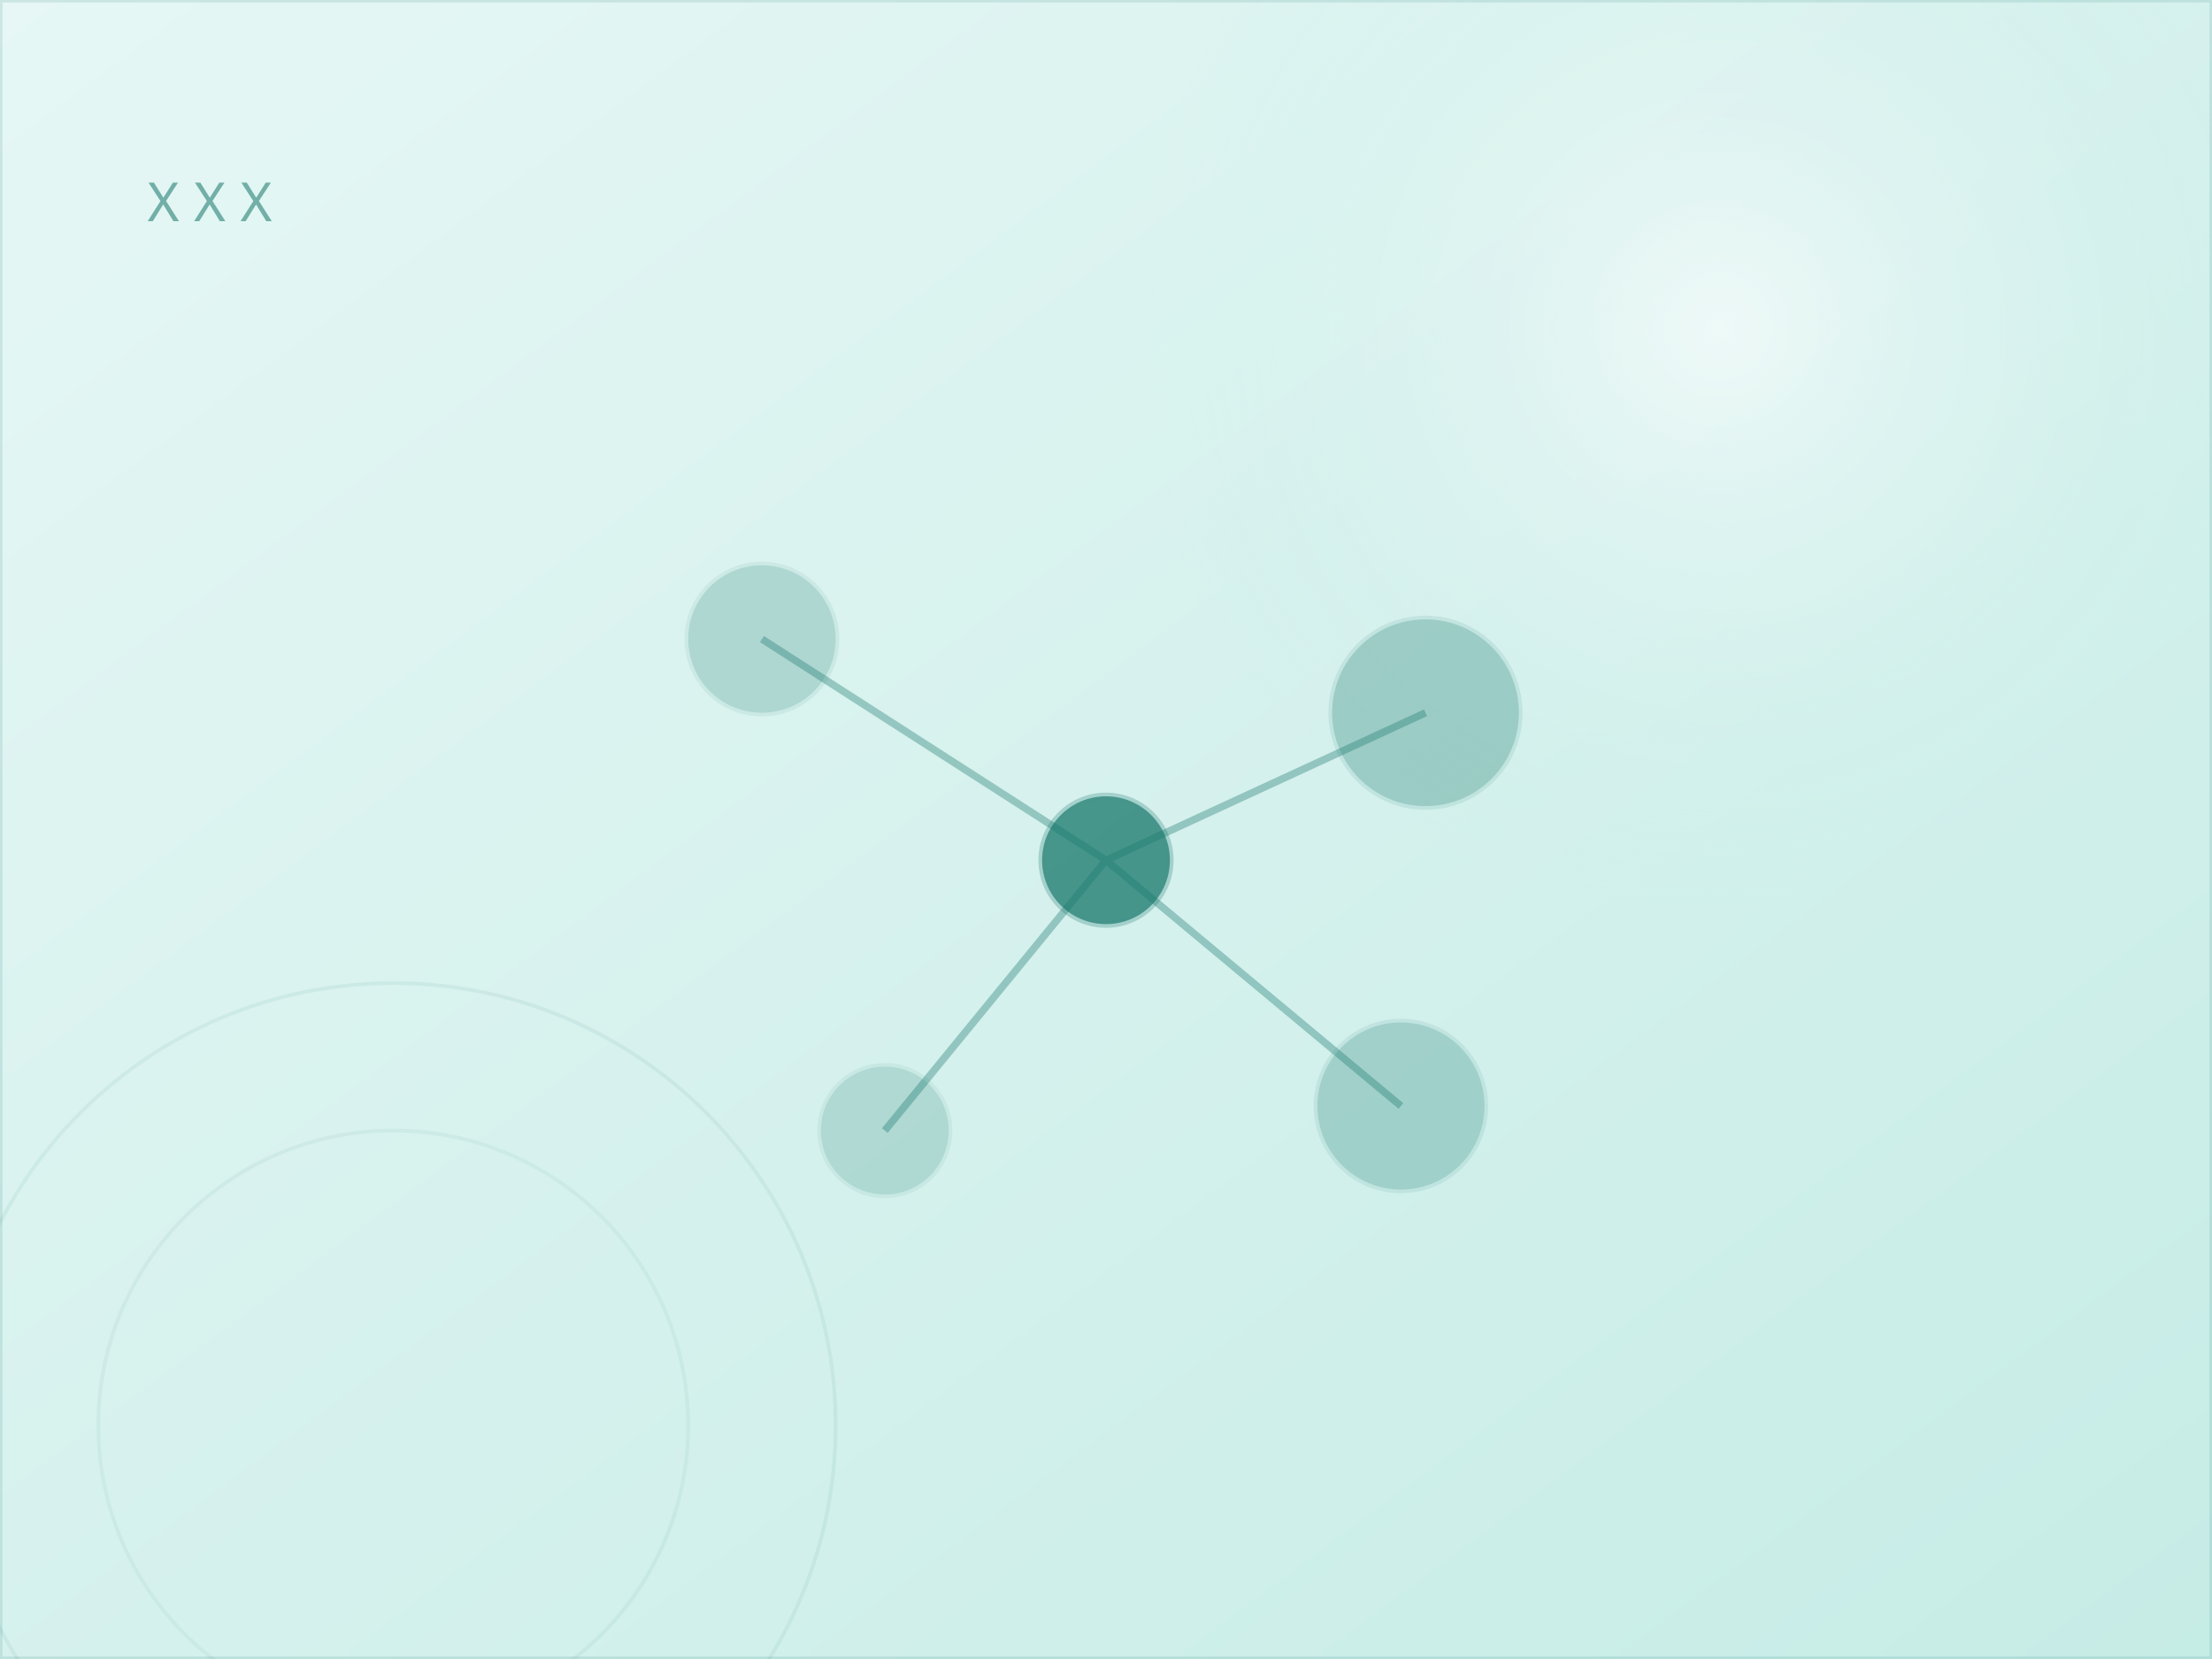
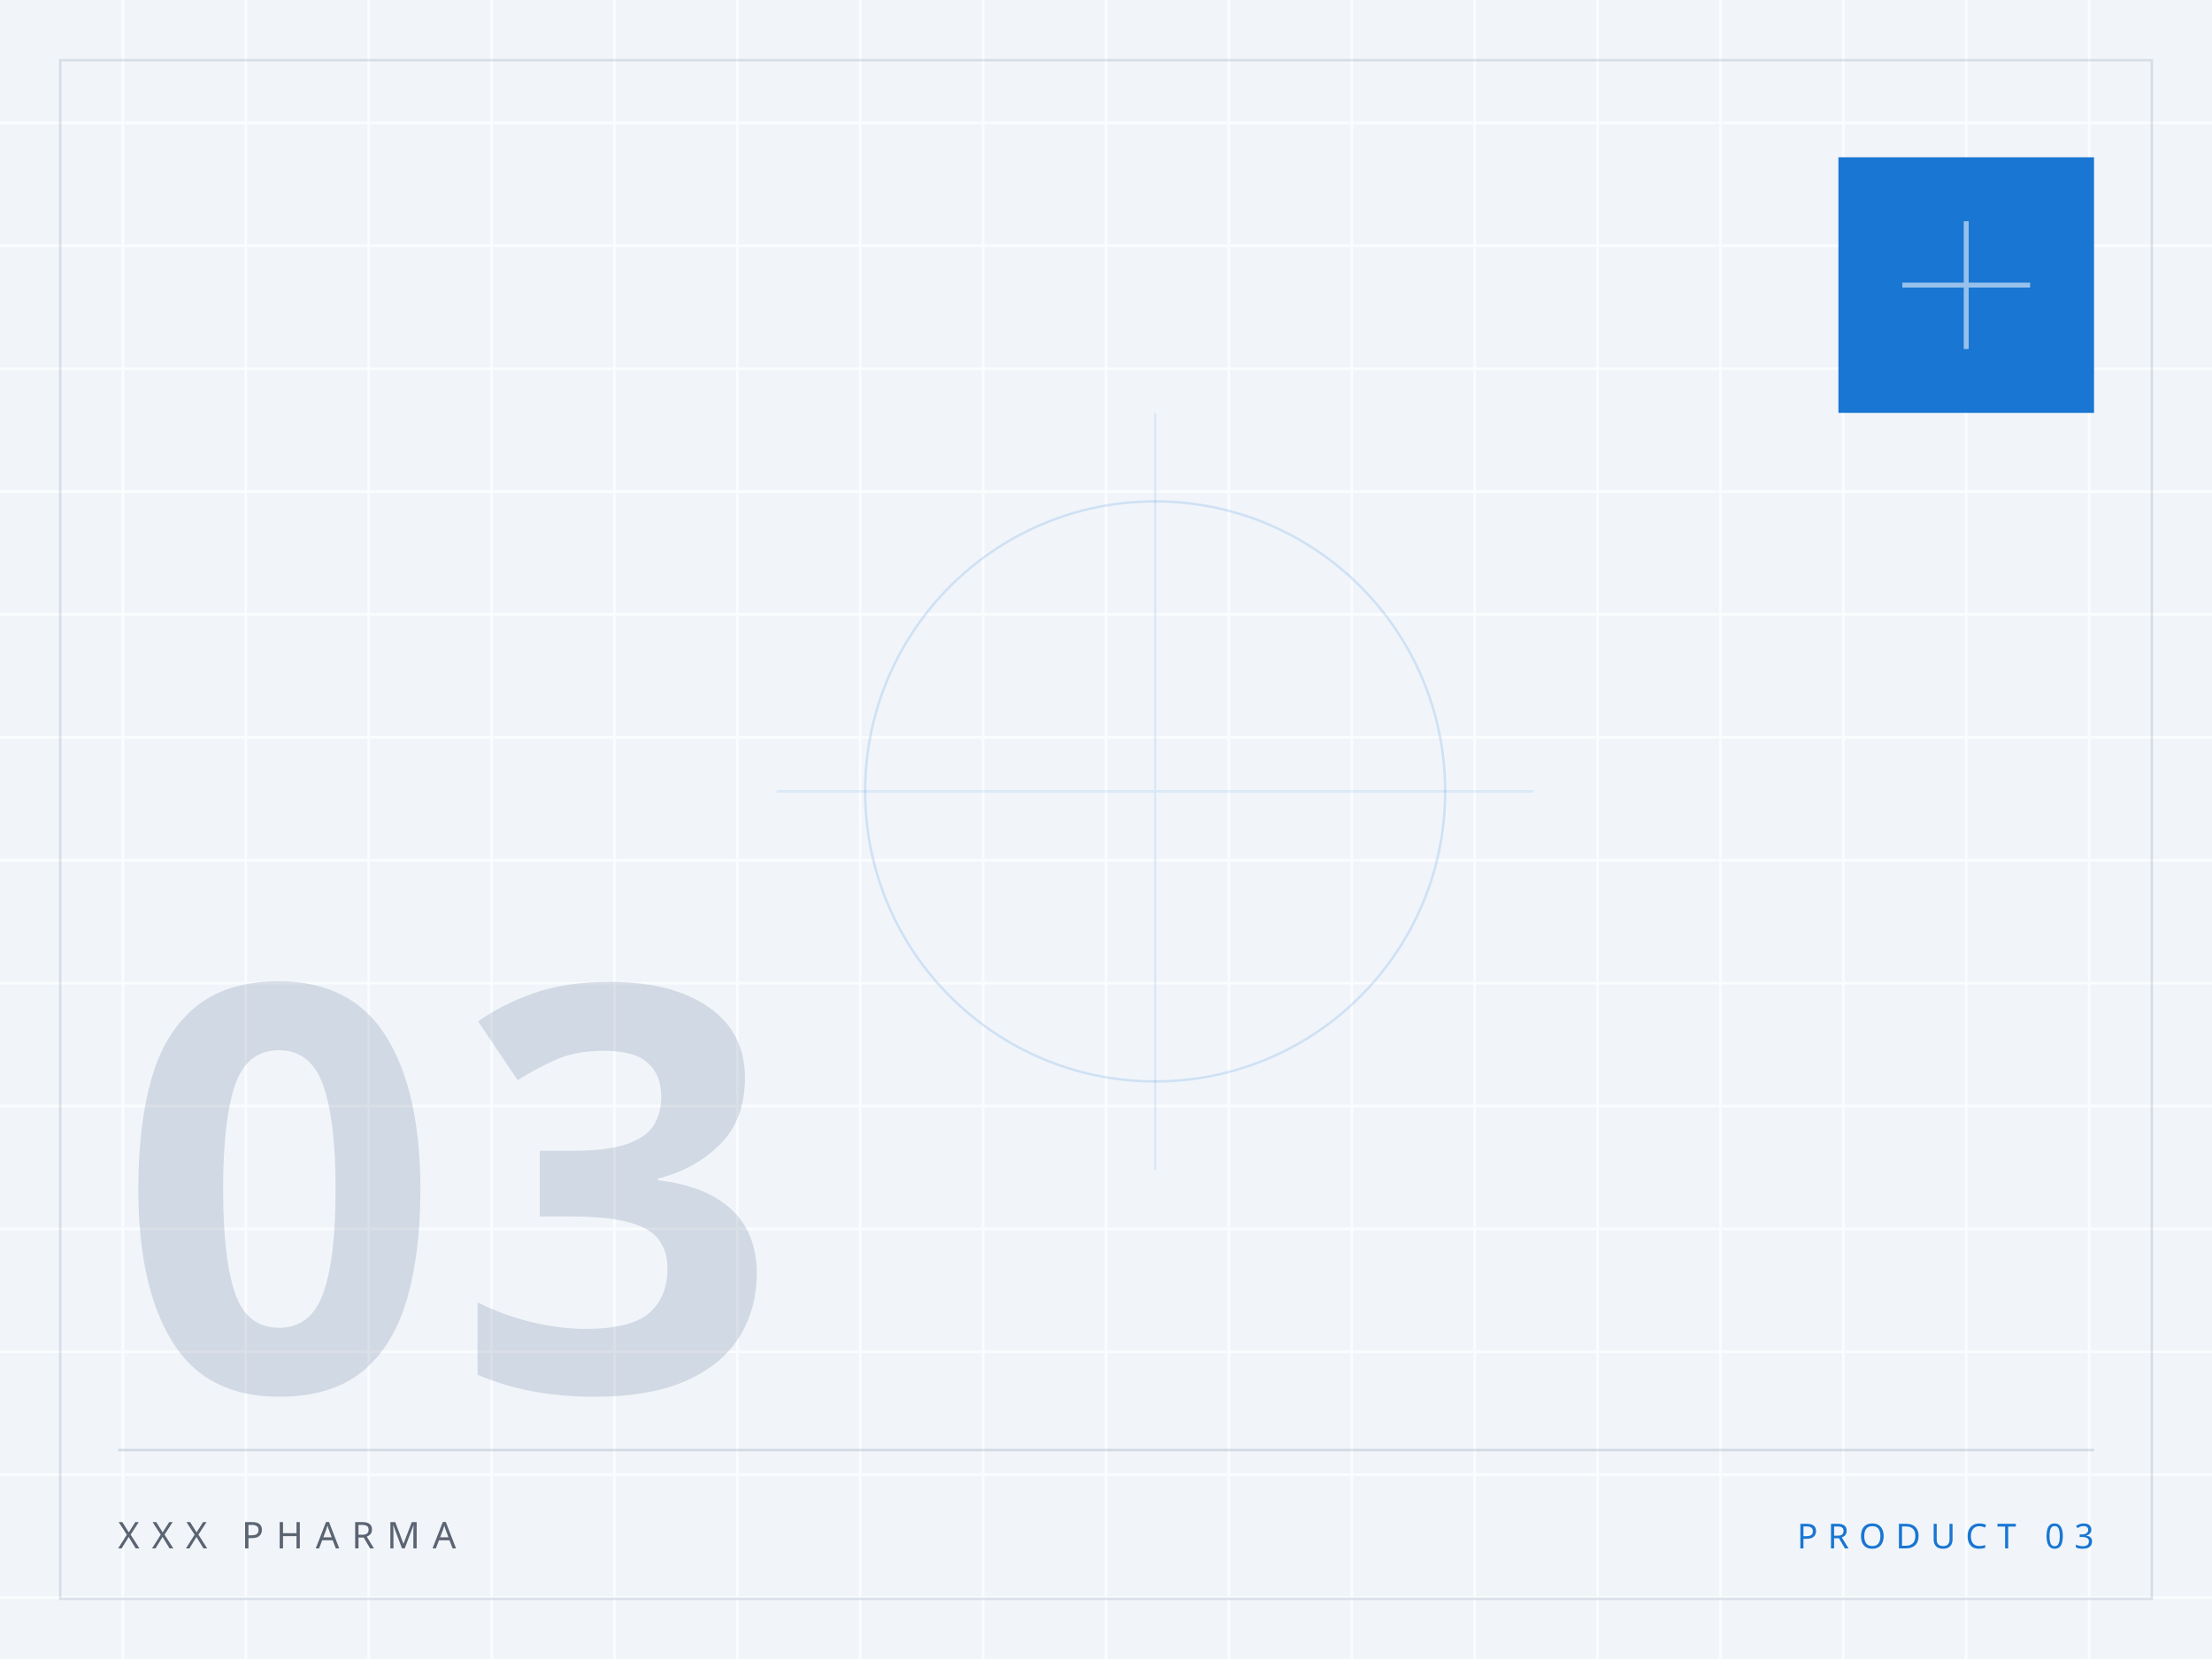
<svg xmlns="http://www.w3.org/2000/svg" viewBox="0 0 900 675" width="900" height="675" fill="none">
-   <defs>
-     <linearGradient id="bg" x1="0" y1="0" x2="1" y2="1">
-       <stop offset="0" stop-color="#e6f7f5" stop-opacity="1" />
-       <stop offset="1" stop-color="#c6ece6" stop-opacity="1" />
-     </linearGradient>
-     <radialGradient id="halo" cx="50%" cy="50%" r="50%">
-       <stop offset="0" stop-color="#ffffff" stop-opacity="0.9" />
-       <stop offset="1" stop-color="#c6ece6" stop-opacity="0" />
-     </radialGradient>
-   </defs>
-   <rect width="900" height="675" fill="url(#bg)" />
-   <circle cx="700" cy="134" r="240" fill="url(#halo)" />
-   <circle cx="160" cy="580" r="180" stroke="#00695c" stroke-opacity="0.1" stroke-width="1.5" />
-   <circle cx="160" cy="580" r="120" stroke="#00695c" stroke-opacity="0.08" stroke-width="1.5" />
-   <rect x="0" y="0" width="900" height="675" fill="url(#bg)" opacity="0.35" />
-   <g opacity="0.9">
-     <g transform="translate(450 350)" stroke="#00695c" stroke-opacity="0.35" stroke-width="3">
-       <path d="M0 0 L-140 -90 M0 0 L130 -60 M0 0 L-90 110 M0 0 L120 100" fill="none" />
-       <circle r="26" fill="#00695c" opacity="0.75" />
-       <circle cx="-140" cy="-90" r="30" fill="#00695c" opacity="0.22" />
-       <circle cx="130" cy="-60" r="38" fill="#00695c" opacity="0.3" />
-       <circle cx="-90" cy="110" r="26" fill="#00695c" opacity="0.2" />
-       <circle cx="120" cy="100" r="34" fill="#00695c" opacity="0.26" />
-     </g>
-   </g>
-   <text x="60" y="90" fill="#00695c" fill-opacity="0.5" font-family="Outfit, Segoe UI, sans-serif" font-size="22" letter-spacing="6">XXX</text>
-   <rect x="0.5" y="0.5" width="899" height="674" stroke="#00695c" stroke-opacity="0.12" />
+   <rect width="900" height="675" fill="#f1f5fa" />
+   <path d="M50 0V675 M100 0V675 M150 0V675 M200 0V675 M250 0V675 M300 0V675 M350 0V675 M400 0V675 M450 0V675 M500 0V675 M550 0V675 M600 0V675 M650 0V675 M700 0V675 M750 0V675 M800 0V675 M850 0V675 M0 50H900 M0 100H900 M0 150H900 M0 200H900 M0 250H900 M0 300H900 M0 350H900 M0 400H900 M0 450H900 M0 500H900 M0 550H900 M0 600H900 M0 650H900" stroke="#ffffff" stroke-opacity="0.72" stroke-width="1" />
+   <rect x="24.5" y="24.5" width="851" height="626" stroke="#0b2c56" stroke-opacity="0.12" />
+   <circle cx="470" cy="322" r="118" stroke="#1976d2" stroke-opacity="0.16" stroke-width="1" />
+   <path d="M470 168V476 M316 322H624" stroke="#1976d2" stroke-opacity="0.1" stroke-width="1" />
+   <rect x="748" y="64" width="104" height="104" fill="#1976d2" />
+   <path d="M774 116H826 M800 90V142" stroke="#ffffff" stroke-opacity="0.55" stroke-width="2" />
+   <text x="48" y="566" fill="#0b2c56" fill-opacity="0.14" font-family="Outfit, 'Noto Sans SC', 'Segoe UI', sans-serif" font-size="230" font-weight="600" letter-spacing="6">03</text>
+   <path d="M48 590H852" stroke="#0b2c56" stroke-opacity="0.14" stroke-width="1" />
+   <text x="48" y="630" fill="#5b6472" font-family="Outfit, 'Noto Sans SC', 'Segoe UI', sans-serif" font-size="15" letter-spacing="5">XXX PHARMA</text>
+   <text x="852" y="630" text-anchor="end" fill="#1976d2" font-family="Outfit, 'Noto Sans SC', 'Segoe UI', sans-serif" font-size="14" letter-spacing="4">PRODUCT 03</text>
</svg>
